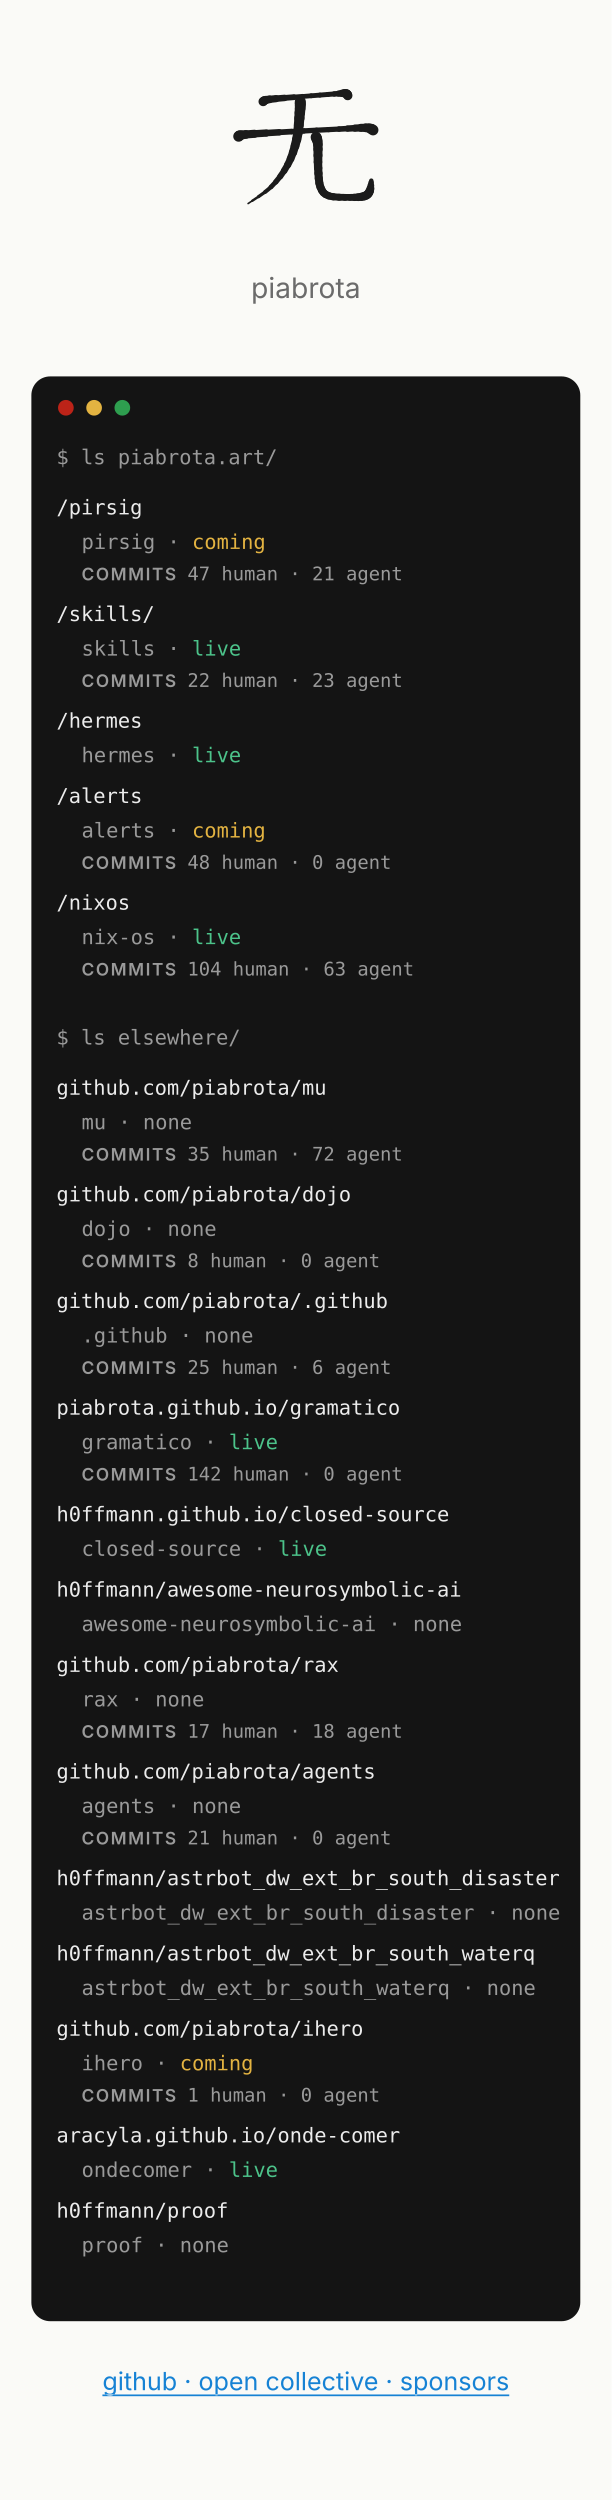
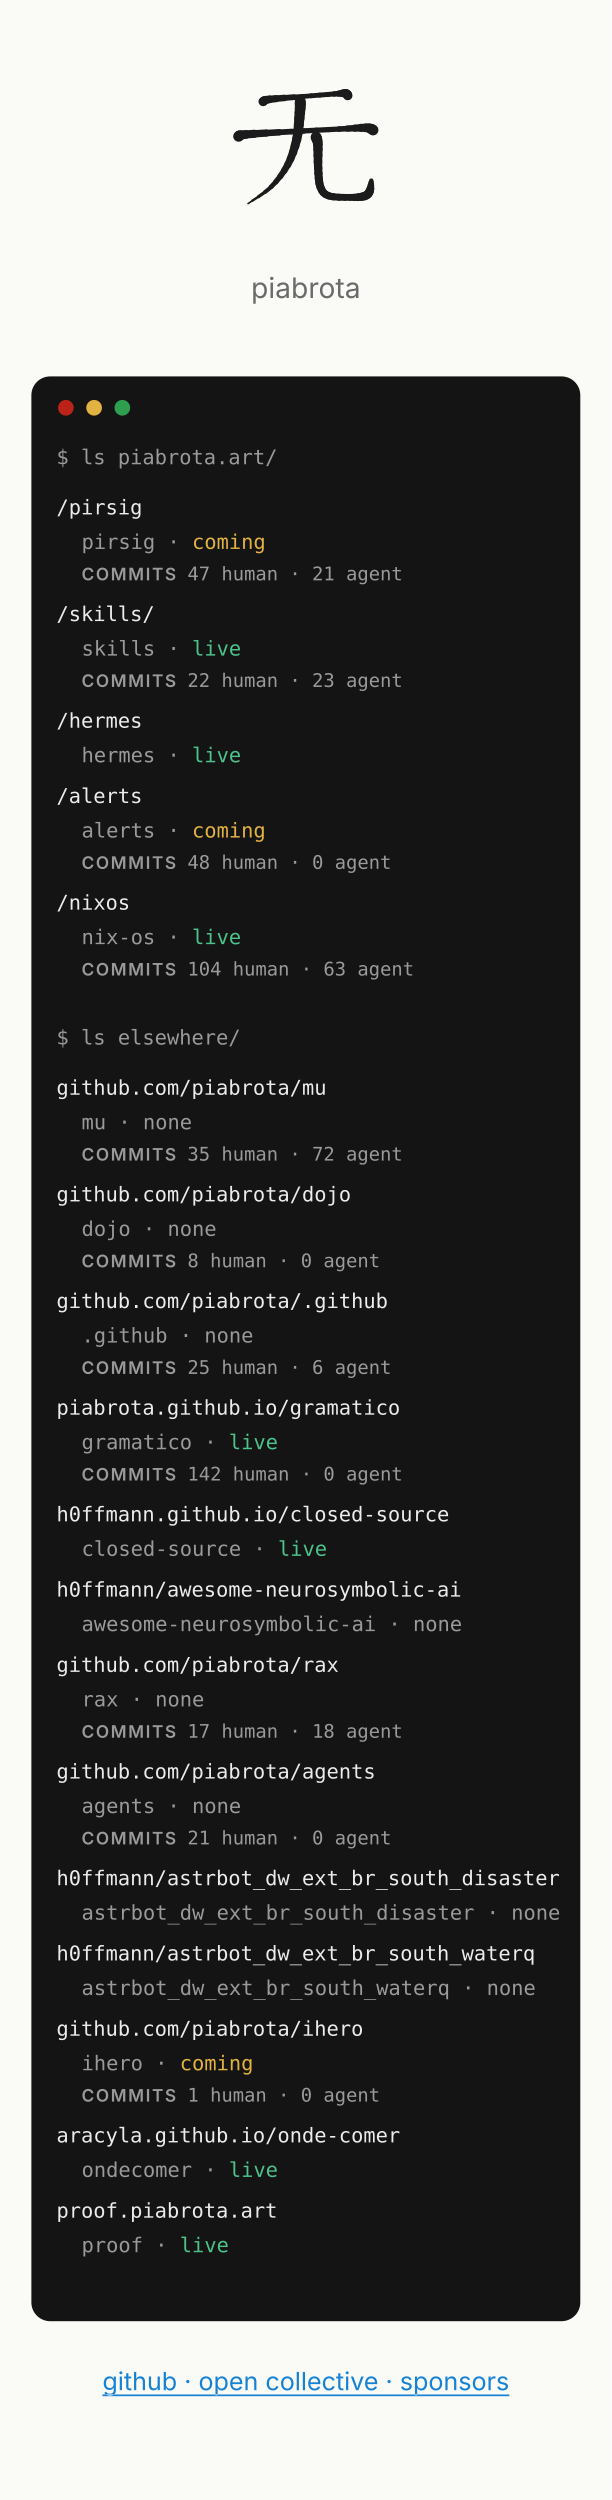
<svg xmlns="http://www.w3.org/2000/svg" width="390" height="1594" viewBox="0 0 390 1594" font-family="Inter, system-ui, -apple-system, 'Segoe UI', sans-serif" role="img" aria-label="Mockup C, paths: the piabrota.art homepage, 390 px wide">
  <defs>
    <style>.l{stroke:#1B1B1B!important}.d{fill:#1B1B1B!important}</style>
  </defs>
  <rect fill="#FAFAF7" height="1594" width="390" x="0" y="0" />
  <svg x="140" y="40" viewBox="0 0 240 240" width="110" height="110" role="img" aria-label="无 (mu, no thing) brushed in its four strokes, by @h0ffmann">
    <style>.l{fill:none;stroke:#1f2328;stroke-linecap:round;stroke-linejoin:round}.d{fill:#1f2328;stroke:none}@media (prefers-color-scheme:dark){.l{stroke:#e6edf3}.d{fill:#e6edf3}}</style>
    <g class="l">
      <path d="M60.6 54 C60.967 53.872 61.127 53.688 61.305 53.467" stroke-width="12.87" />
      <path d="M61.305 53.467 C61.482 53.246 61.677 52.987 62.113 52.707" stroke-width="12.21" />
      <path d="M62.113 52.707 C62.548 52.428 63.224 52.128 64.364 51.824" stroke-width="11.55" />
      <path d="M64.364 51.824 C65.504 51.52 67.108 51.213 69.4 50.92" stroke-width="10.89" />
      <path d="M69.4 50.92 C71.692 50.627 74.785 50.31 78.372 49.982" stroke-width="10.065" />
      <path d="M78.372 49.982 C81.958 49.653 86.038 49.311 90.3 48.967" stroke-width="9.075" />
      <path d="M90.3 48.967 C94.563 48.624 99.008 48.278 103.328 47.94" stroke-width="8.085" />
      <path d="M103.328 47.94 C107.648 47.602 111.842 47.272 115.6 46.96" stroke-width="7.095" />
      <path d="M115.6 46.96 C119.358 46.648 123.369 46.318 127.425 45.987" stroke-width="6.655" />
      <path d="M127.425 45.987 C131.481 45.656 135.583 45.324 139.525 45.007" stroke-width="6.765" />
      <path d="M139.525 45.007 C143.467 44.691 147.248 44.391 150.663 44.124" stroke-width="6.875" />
      <path d="M150.663 44.124 C154.077 43.857 157.125 43.623 159.6 43.44" stroke-width="6.985" />
      <path d="M159.6 43.44 C162.075 43.257 164.08 43.087 165.745 42.942" stroke-width="7.645" />
      <path d="M165.745 42.942 C167.409 42.796 168.732 42.675 169.844 42.587" stroke-width="8.855" />
      <path d="M169.844 42.587 C170.955 42.5 171.855 42.448 172.671 42.44" stroke-width="10.065" />
      <path d="M172.671 42.44 C173.488 42.432 174.221 42.468 175 42.56" stroke-width="11.275" />
      <path d="M175 42.56 C175.779 42.652 176.341 42.858 176.753 43.124" stroke-width="12.045" />
      <path d="M176.753 43.124 C177.166 43.39 177.429 43.715 177.613 44.045" stroke-width="12.375" />
      <path d="M177.613 44.045 C177.796 44.375 177.899 44.71 177.991 44.994" stroke-width="12.705" />
      <path d="M177.991 44.994 C178.082 45.278 178.163 45.512 178.3 45.64" stroke-width="13.035" />
      <path d="M26.5 102.4 C26.912 102.29 26.97 102.139 27.016 101.957" stroke-width="14.96" />
      <path d="M27.016 101.957 C27.061 101.774 27.096 101.561 27.462 101.327" stroke-width="14.08" />
      <path d="M27.462 101.327 C27.829 101.094 28.528 100.839 29.903 100.575" stroke-width="13.2" />
      <path d="M29.903 100.575 C31.278 100.31 33.329 100.035 36.4 99.76" stroke-width="12.32" />
      <path d="M36.4 99.76 C39.471 99.485 43.642 99.178 48.509 98.852" stroke-width="11.33" />
      <path d="M48.509 98.852 C53.376 98.527 58.939 98.183 64.794 97.835" stroke-width="10.23" />
      <path d="M64.794 97.835 C70.649 97.487 76.796 97.134 82.832 96.79" stroke-width="9.13" />
      <path d="M82.832 96.79 C88.868 96.446 94.792 96.112 100.2 95.8" stroke-width="8.03" />
      <path d="M100.2 95.8 C105.608 95.488 111.36 95.168 117.216 94.848" stroke-width="7.453" />
      <path d="M117.216 94.848 C123.071 94.528 129.029 94.21 134.85 93.902" stroke-width="7.398" />
      <path d="M134.85 93.902 C140.671 93.595 146.354 93.3 151.659 93.026" stroke-width="7.343" />
      <path d="M151.659 93.026 C156.965 92.752 161.892 92.5 166.2 92.28" stroke-width="7.288" />
      <path d="M166.2 92.28 C170.508 92.06 174.507 91.826 178.205 91.603" stroke-width="7.838" />
      <path d="M178.205 91.603 C181.904 91.379 185.301 91.166 188.406 90.988" stroke-width="8.993" />
      <path d="M188.406 90.988 C191.511 90.809 194.324 90.664 196.854 90.578" stroke-width="10.148" />
      <path d="M196.854 90.578 C199.383 90.493 201.629 90.465 203.6 90.52" stroke-width="11.303" />
      <path d="M203.6 90.52 C205.571 90.575 207.072 90.763 208.241 91.022" stroke-width="12.32" />
      <path d="M208.241 91.022 C209.409 91.281 210.246 91.611 210.888 91.95" stroke-width="13.2" />
      <path d="M210.888 91.95 C211.529 92.289 211.976 92.638 212.366 92.933" stroke-width="14.08" />
      <path d="M212.366 92.933 C212.755 93.229 213.088 93.472 213.5 93.6" stroke-width="14.96" />
      <path d="M112.3 54 C112.273 54.642 112.27 55.375 112.269 56.252" stroke-width="15.29" />
      <path d="M112.269 56.252 C112.268 57.128 112.268 58.148 112.245 59.363" stroke-width="15.07" />
      <path d="M112.245 59.363 C112.222 60.577 112.176 61.986 112.083 63.642" stroke-width="14.85" />
      <path d="M112.083 63.642 C111.991 65.298 111.851 67.2 111.64 69.4" stroke-width="14.63" />
      <path d="M111.64 69.4 C111.429 71.6 111.225 74.281 110.994 77.255" stroke-width="14.3" />
      <path d="M110.994 77.255 C110.762 80.228 110.503 83.494 110.183 86.863" stroke-width="13.86" />
      <path d="M110.183 86.863 C109.862 90.231 109.479 93.703 109 97.089" stroke-width="13.42" />
      <path d="M109 97.089 C108.521 100.475 107.946 103.775 107.24 106.8" stroke-width="12.98" />
      <path d="M107.24 106.8 C106.534 109.825 105.769 112.85 104.925 115.858" stroke-width="12.375" />
      <path d="M104.925 115.858 C104.081 118.866 103.159 121.856 102.139 124.813" stroke-width="11.605" />
      <path d="M102.139 124.813 C101.119 127.769 100.002 130.691 98.768 133.561" stroke-width="10.835" />
      <path d="M98.768 133.561 C97.535 136.431 96.185 139.25 94.7 142" stroke-width="10.065" />
      <path d="M94.7 142 C93.215 144.75 91.602 147.489 89.874 150.19" stroke-width="9.24" />
      <path d="M89.874 150.19 C88.146 152.891 86.303 155.555 84.36 158.156" stroke-width="8.36" />
      <path d="M84.36 158.156 C82.417 160.757 80.372 163.295 78.241 165.745" stroke-width="7.48" />
      <path d="M78.241 165.745 C76.11 168.194 73.892 170.554 71.6 172.8" stroke-width="6.6" />
      <path d="M71.6 172.8 C69.308 175.046 66.501 177.372 63.496 179.658" stroke-width="5.61" />
      <path d="M63.496 179.658 C60.491 181.944 57.289 184.19 54.206 186.275" stroke-width="4.51" />
      <path d="M54.206 186.275 C51.124 188.36 48.162 190.285 45.638 191.93" stroke-width="3.41" />
      <path d="M45.638 191.93 C43.115 193.574 41.029 194.938 39.7 195.9" stroke-width="2.31" />
      <path d="M134.3 103.5 C134.401 103.913 134.573 104.291 134.781 104.738" stroke-width="15.125" />
      <path d="M134.781 104.738 C134.99 105.184 135.235 105.7 135.483 106.388" stroke-width="14.575" />
      <path d="M135.483 106.388 C135.73 107.075 135.98 107.934 136.198 109.069" stroke-width="14.025" />
      <path d="M136.198 109.069 C136.415 110.203 136.601 111.613 136.72 113.4" stroke-width="13.475" />
      <path d="M136.72 113.4 C136.839 115.188 136.89 117.525 136.907 120.18" stroke-width="12.98" />
      <path d="M136.907 120.18 C136.925 122.836 136.91 125.809 136.899 128.869" stroke-width="12.54" />
      <path d="M136.899 128.869 C136.887 131.928 136.879 135.073 136.911 138.073" stroke-width="12.1" />
      <path d="M136.911 138.073 C136.942 141.072 137.013 143.925 137.16 146.4" stroke-width="11.66" />
      <path d="M137.16 146.4 C137.307 148.875 137.419 151.359 137.543 153.794" stroke-width="11.385" />
      <path d="M137.543 153.794 C137.668 156.229 137.804 158.615 137.999 160.893" stroke-width="11.275" />
      <path d="M137.999 160.893 C138.194 163.17 138.447 165.341 138.805 167.345" stroke-width="11.165" />
      <path d="M138.805 167.345 C139.163 169.349 139.626 171.187 140.24 172.8" stroke-width="11.055" />
      <path d="M140.24 172.8 C140.854 174.413 141.459 175.839 142.129 177.107" stroke-width="10.89" />
      <path d="M142.129 177.107 C142.799 178.376 143.533 179.487 144.406 180.473" stroke-width="10.67" />
      <path d="M144.406 180.473 C145.279 181.458 146.291 182.317 147.515 183.082" stroke-width="10.45" />
      <path d="M147.515 183.082 C148.74 183.846 150.177 184.515 151.9 185.12" stroke-width="10.23" />
      <path d="M151.9 185.12 C153.623 185.725 155.826 186.16 158.289 186.474" stroke-width="10.01" />
      <path d="M158.289 186.474 C160.752 186.788 163.475 186.981 166.241 187.1" stroke-width="9.79" />
      <path d="M166.241 187.1 C169.007 187.219 171.816 187.265 174.448 187.286" stroke-width="9.57" />
      <path d="M174.448 187.286 C177.081 187.306 179.538 187.302 181.6 187.32" stroke-width="9.35" />
      <path d="M181.6 187.32 C183.663 187.338 185.647 187.329 187.535 187.282" stroke-width="9.57" />
      <path d="M187.535 187.282 C189.423 187.235 191.214 187.15 192.889 187.017" stroke-width="10.23" />
      <path d="M192.889 187.017 C194.564 186.885 196.123 186.704 197.548 186.464" stroke-width="10.89" />
      <path d="M197.548 186.464 C198.973 186.225 200.263 185.927 201.4 185.56" stroke-width="11.55" />
      <path d="M201.4 185.56 C202.537 185.193 203.472 184.795 204.26 184.347" stroke-width="11.88" />
      <path d="M204.26 184.347 C205.048 183.899 205.69 183.401 206.24 182.837" stroke-width="11.88" />
      <path d="M206.24 182.837 C206.79 182.274 207.248 181.644 207.67 180.93" stroke-width="11.88" />
      <path d="M207.67 180.93 C208.092 180.216 208.477 179.418 208.88 178.52" stroke-width="11.88" />
      <path d="M208.88 178.52 C209.283 177.622 209.6 176.416 209.853 175.076" stroke-width="11.055" />
      <path d="M209.853 175.076 C210.106 173.735 210.296 172.259 210.448 170.82" stroke-width="9.405" />
      <path d="M210.448 170.82 C210.599 169.381 210.711 167.978 210.808 166.784" stroke-width="7.755" />
      <path d="M210.808 166.784 C210.906 165.59 210.988 164.605 211.08 164" stroke-width="6.105" />
    </g>
  </svg>
  <text fill="#6B6B6B" font-size="18" text-anchor="middle" x="195" y="190">piabrota</text>
  <rect fill="#141414" height="1240" rx="12" width="350" x="20" y="240" />
  <circle cx="42" cy="260" fill="#BC2318" r="5" />
  <circle cx="60" cy="260" fill="#E3B341" r="5" />
  <circle cx="78" cy="260" fill="#2E9E4F" r="5" />
  <g font-family="'JetBrains Mono', ui-monospace, monospace" font-size="13">
    <text fill="#9A9A9A" x="36" y="296">$ ls piabrota.art/</text>
    <text fill="#ECECEC" x="36" y="328">/pirsig</text>
    <text fill="#9A9A9A" x="52" y="350">pirsig · <tspan fill="#E3B341">coming</tspan>
    </text>
    <text fill="#9A9A9A" font-size="12" x="52" y="370">
      <tspan font-family="Inter, sans-serif" font-size="11" font-weight="600" letter-spacing="1">COMMITS</tspan>  47 human · 21 agent</text>
    <text fill="#ECECEC" x="36" y="396">/skills/</text>
    <text fill="#9A9A9A" x="52" y="418">skills · <tspan fill="#4CC38A">live</tspan>
    </text>
    <text fill="#9A9A9A" font-size="12" x="52" y="438">
      <tspan font-family="Inter, sans-serif" font-size="11" font-weight="600" letter-spacing="1">COMMITS</tspan>  22 human · 23 agent</text>
    <text fill="#ECECEC" x="36" y="464">/hermes</text>
    <text fill="#9A9A9A" x="52" y="486">hermes · <tspan fill="#4CC38A">live</tspan>
    </text>
    <text fill="#ECECEC" x="36" y="512">/alerts</text>
    <text fill="#9A9A9A" x="52" y="534">alerts · <tspan fill="#E3B341">coming</tspan>
    </text>
    <text fill="#9A9A9A" font-size="12" x="52" y="554">
      <tspan font-family="Inter, sans-serif" font-size="11" font-weight="600" letter-spacing="1">COMMITS</tspan>  48 human · 0 agent</text>
    <text fill="#ECECEC" x="36" y="580">/nixos</text>
    <text fill="#9A9A9A" x="52" y="602">nix-os · <tspan fill="#4CC38A">live</tspan>
    </text>
    <text fill="#9A9A9A" font-size="12" x="52" y="622">
      <tspan font-family="Inter, sans-serif" font-size="11" font-weight="600" letter-spacing="1">COMMITS</tspan>  104 human · 63 agent</text>
    <text fill="#9A9A9A" x="36" y="666">$ ls elsewhere/</text>
    <text fill="#ECECEC" x="36" y="698">github.com/piabrota/mu</text>
    <text fill="#9A9A9A" x="52" y="720">mu · <tspan fill="#9A9A9A">none</tspan>
    </text>
    <text fill="#9A9A9A" font-size="12" x="52" y="740">
      <tspan font-family="Inter, sans-serif" font-size="11" font-weight="600" letter-spacing="1">COMMITS</tspan>  35 human · 72 agent</text>
    <text fill="#ECECEC" x="36" y="766">github.com/piabrota/dojo</text>
    <text fill="#9A9A9A" x="52" y="788">dojo · <tspan fill="#9A9A9A">none</tspan>
    </text>
    <text fill="#9A9A9A" font-size="12" x="52" y="808">
      <tspan font-family="Inter, sans-serif" font-size="11" font-weight="600" letter-spacing="1">COMMITS</tspan>  8 human · 0 agent</text>
    <text fill="#ECECEC" x="36" y="834">github.com/piabrota/.github</text>
    <text fill="#9A9A9A" x="52" y="856">.github · <tspan fill="#9A9A9A">none</tspan>
    </text>
    <text fill="#9A9A9A" font-size="12" x="52" y="876">
      <tspan font-family="Inter, sans-serif" font-size="11" font-weight="600" letter-spacing="1">COMMITS</tspan>  25 human · 6 agent</text>
    <text fill="#ECECEC" x="36" y="902">piabrota.github.io/gramatico</text>
    <text fill="#9A9A9A" x="52" y="924">gramatico · <tspan fill="#4CC38A">live</tspan>
    </text>
    <text fill="#9A9A9A" font-size="12" x="52" y="944">
      <tspan font-family="Inter, sans-serif" font-size="11" font-weight="600" letter-spacing="1">COMMITS</tspan>  142 human · 0 agent</text>
    <text fill="#ECECEC" x="36" y="970">h0ffmann.github.io/closed-source</text>
    <text fill="#9A9A9A" x="52" y="992">closed-source · <tspan fill="#4CC38A">live</tspan>
    </text>
    <text fill="#ECECEC" x="36" y="1018">h0ffmann/awesome-neurosymbolic-ai</text>
    <text fill="#9A9A9A" x="52" y="1040">awesome-neurosymbolic-ai · <tspan fill="#9A9A9A">none</tspan>
    </text>
    <text fill="#ECECEC" x="36" y="1066">github.com/piabrota/rax</text>
    <text fill="#9A9A9A" x="52" y="1088">rax · <tspan fill="#9A9A9A">none</tspan>
    </text>
    <text fill="#9A9A9A" font-size="12" x="52" y="1108">
      <tspan font-family="Inter, sans-serif" font-size="11" font-weight="600" letter-spacing="1">COMMITS</tspan>  17 human · 18 agent</text>
    <text fill="#ECECEC" x="36" y="1134">github.com/piabrota/agents</text>
    <text fill="#9A9A9A" x="52" y="1156">agents · <tspan fill="#9A9A9A">none</tspan>
    </text>
    <text fill="#9A9A9A" font-size="12" x="52" y="1176">
      <tspan font-family="Inter, sans-serif" font-size="11" font-weight="600" letter-spacing="1">COMMITS</tspan>  21 human · 0 agent</text>
    <text fill="#ECECEC" x="36" y="1202">h0ffmann/astrbot_dw_ext_br_south_disaster</text>
    <text fill="#9A9A9A" x="52" y="1224">astrbot_dw_ext_br_south_disaster · <tspan fill="#9A9A9A">none</tspan>
    </text>
    <text fill="#ECECEC" x="36" y="1250">h0ffmann/astrbot_dw_ext_br_south_waterq</text>
    <text fill="#9A9A9A" x="52" y="1272">astrbot_dw_ext_br_south_waterq · <tspan fill="#9A9A9A">none</tspan>
    </text>
    <text fill="#ECECEC" x="36" y="1298">github.com/piabrota/ihero</text>
    <text fill="#9A9A9A" x="52" y="1320">ihero · <tspan fill="#E3B341">coming</tspan>
    </text>
    <text fill="#9A9A9A" font-size="12" x="52" y="1340">
      <tspan font-family="Inter, sans-serif" font-size="11" font-weight="600" letter-spacing="1">COMMITS</tspan>  1 human · 0 agent</text>
    <text fill="#ECECEC" x="36" y="1366">aracyla.github.io/onde-comer</text>
    <text fill="#9A9A9A" x="52" y="1388">ondecomer · <tspan fill="#4CC38A">live</tspan>
    </text>
-     <text fill="#ECECEC" x="36" y="1414">h0ffmann/proof</text>
-     <text fill="#9A9A9A" x="52" y="1436">proof · <tspan fill="#9A9A9A">none</tspan>
+     <text fill="#ECECEC" x="36" y="1414">proof.piabrota.art</text>
+     <text fill="#9A9A9A" x="52" y="1436">proof · <tspan fill="#4CC38A">live</tspan>
    </text>
  </g>
  <text fill="#1682D4" font-size="16" text-anchor="middle" text-decoration="underline" x="195" y="1524">github · open collective · sponsors</text>
</svg>
